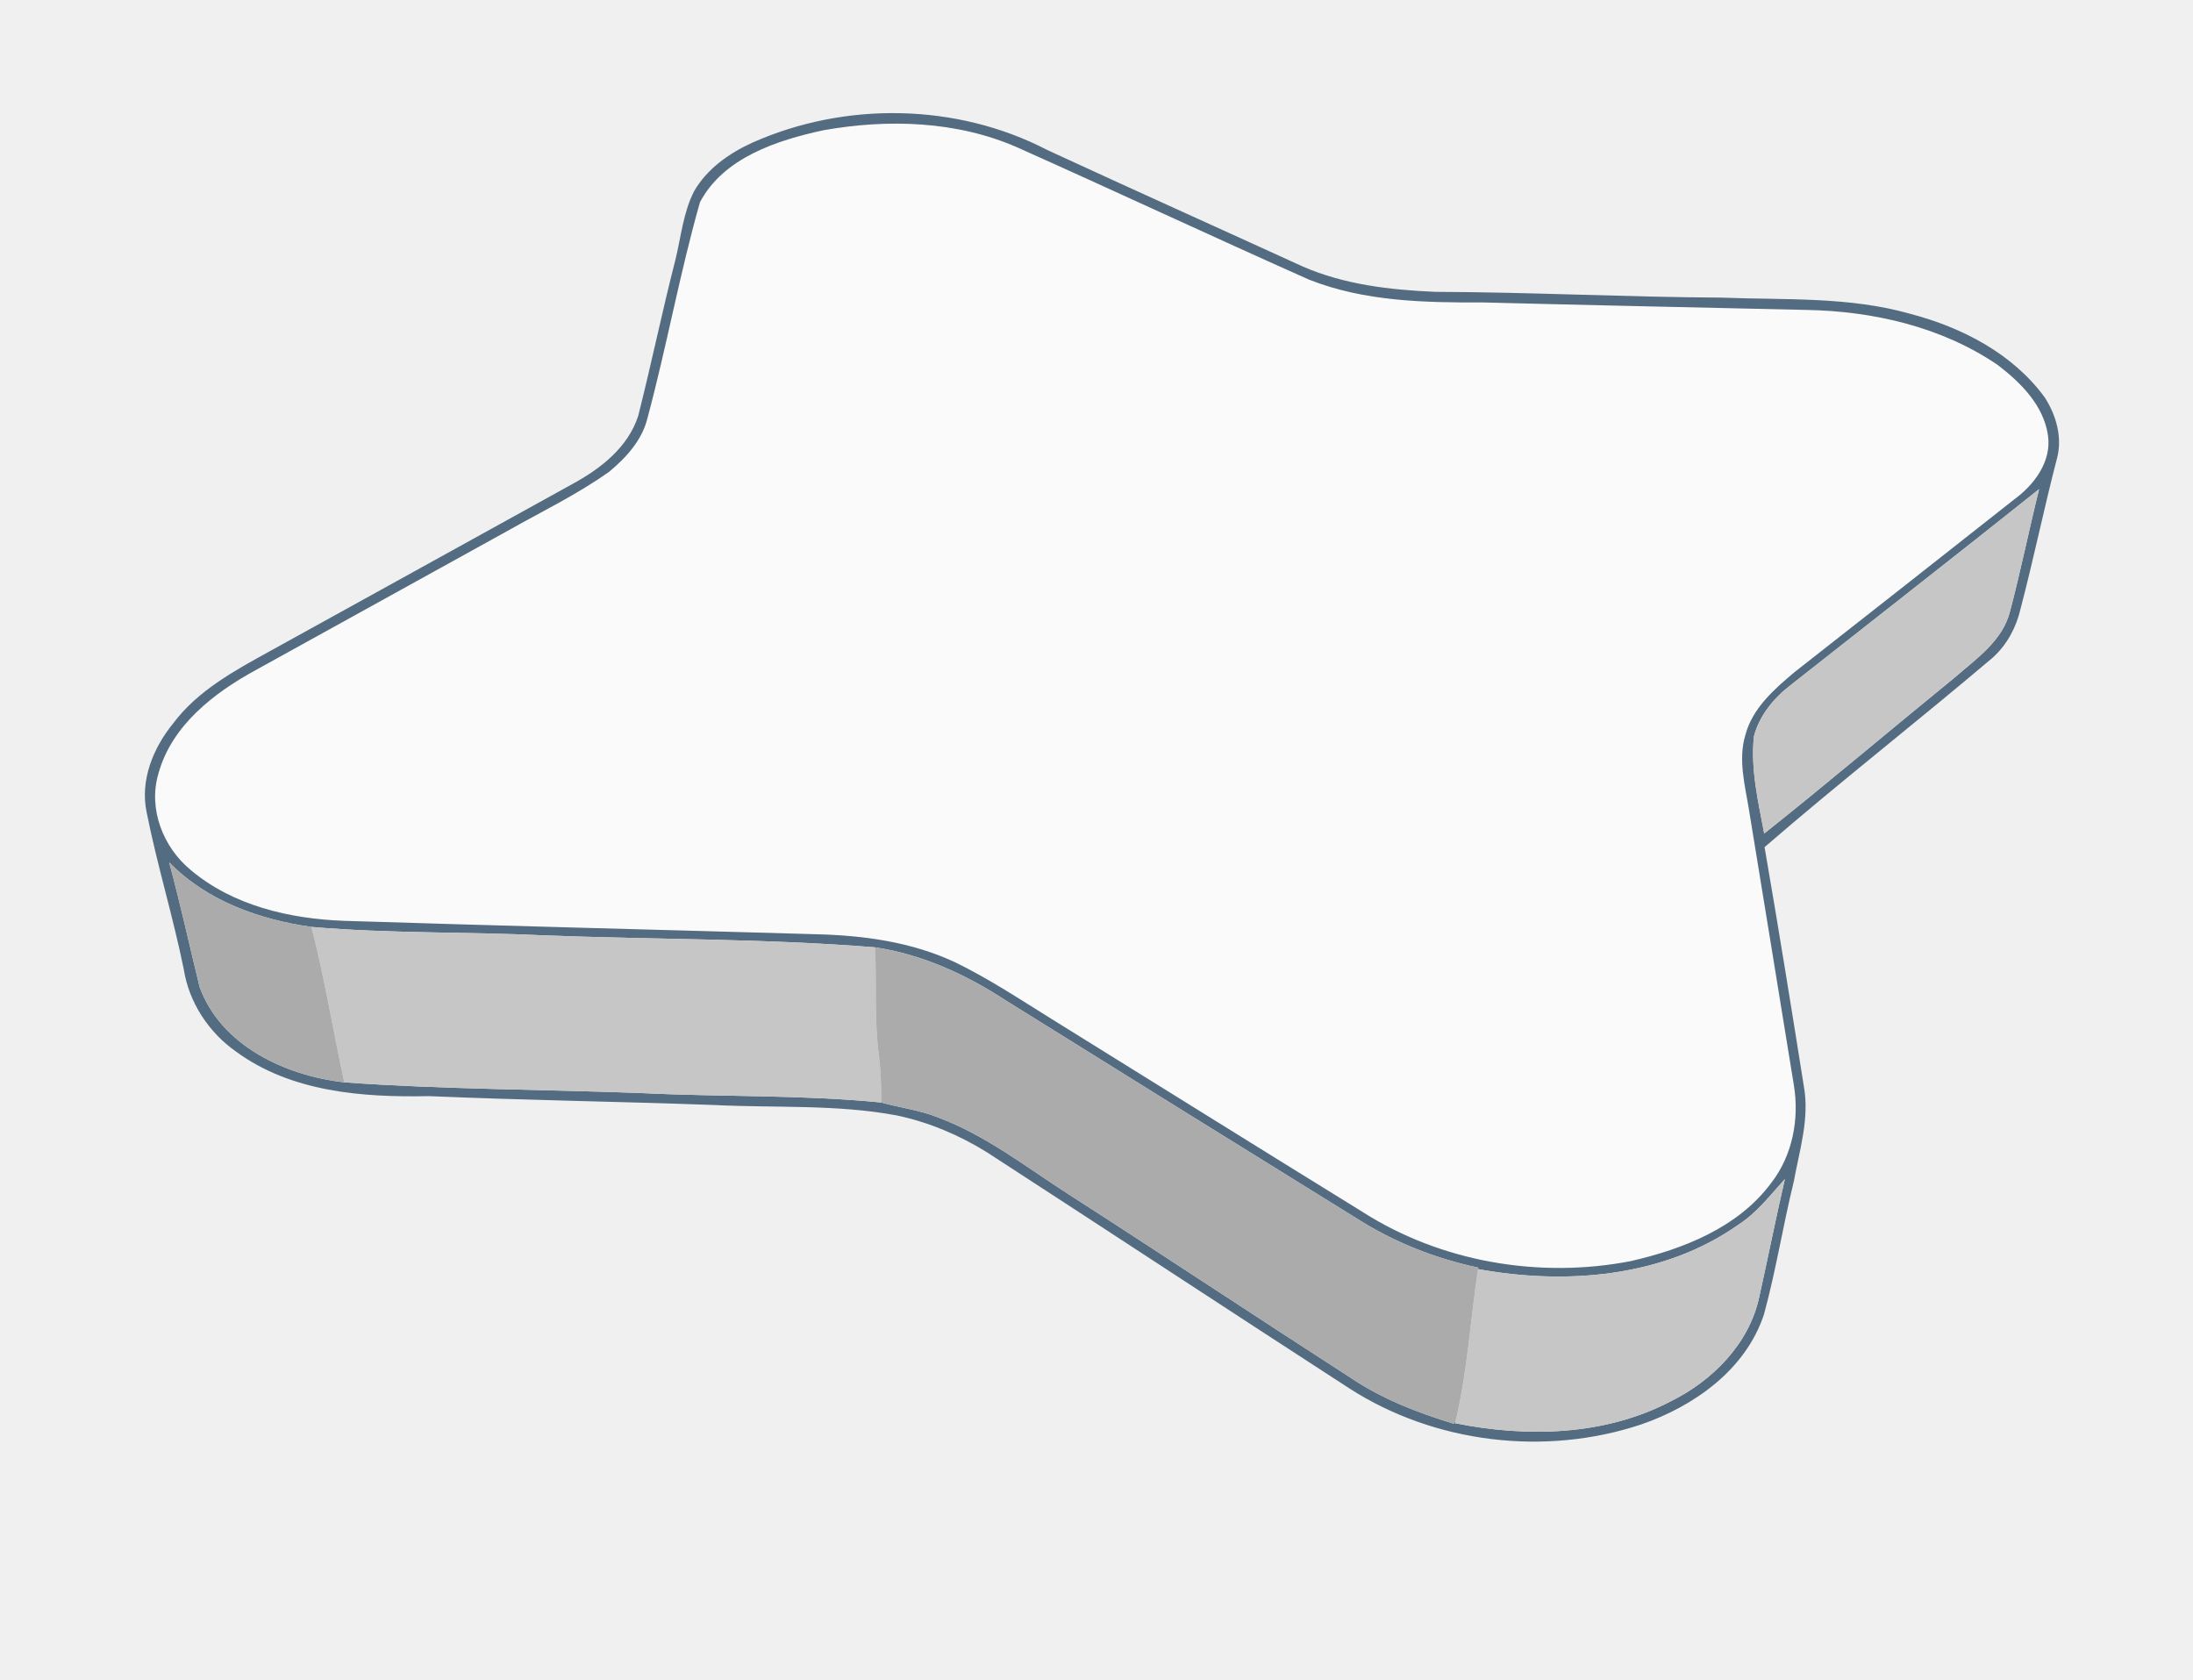
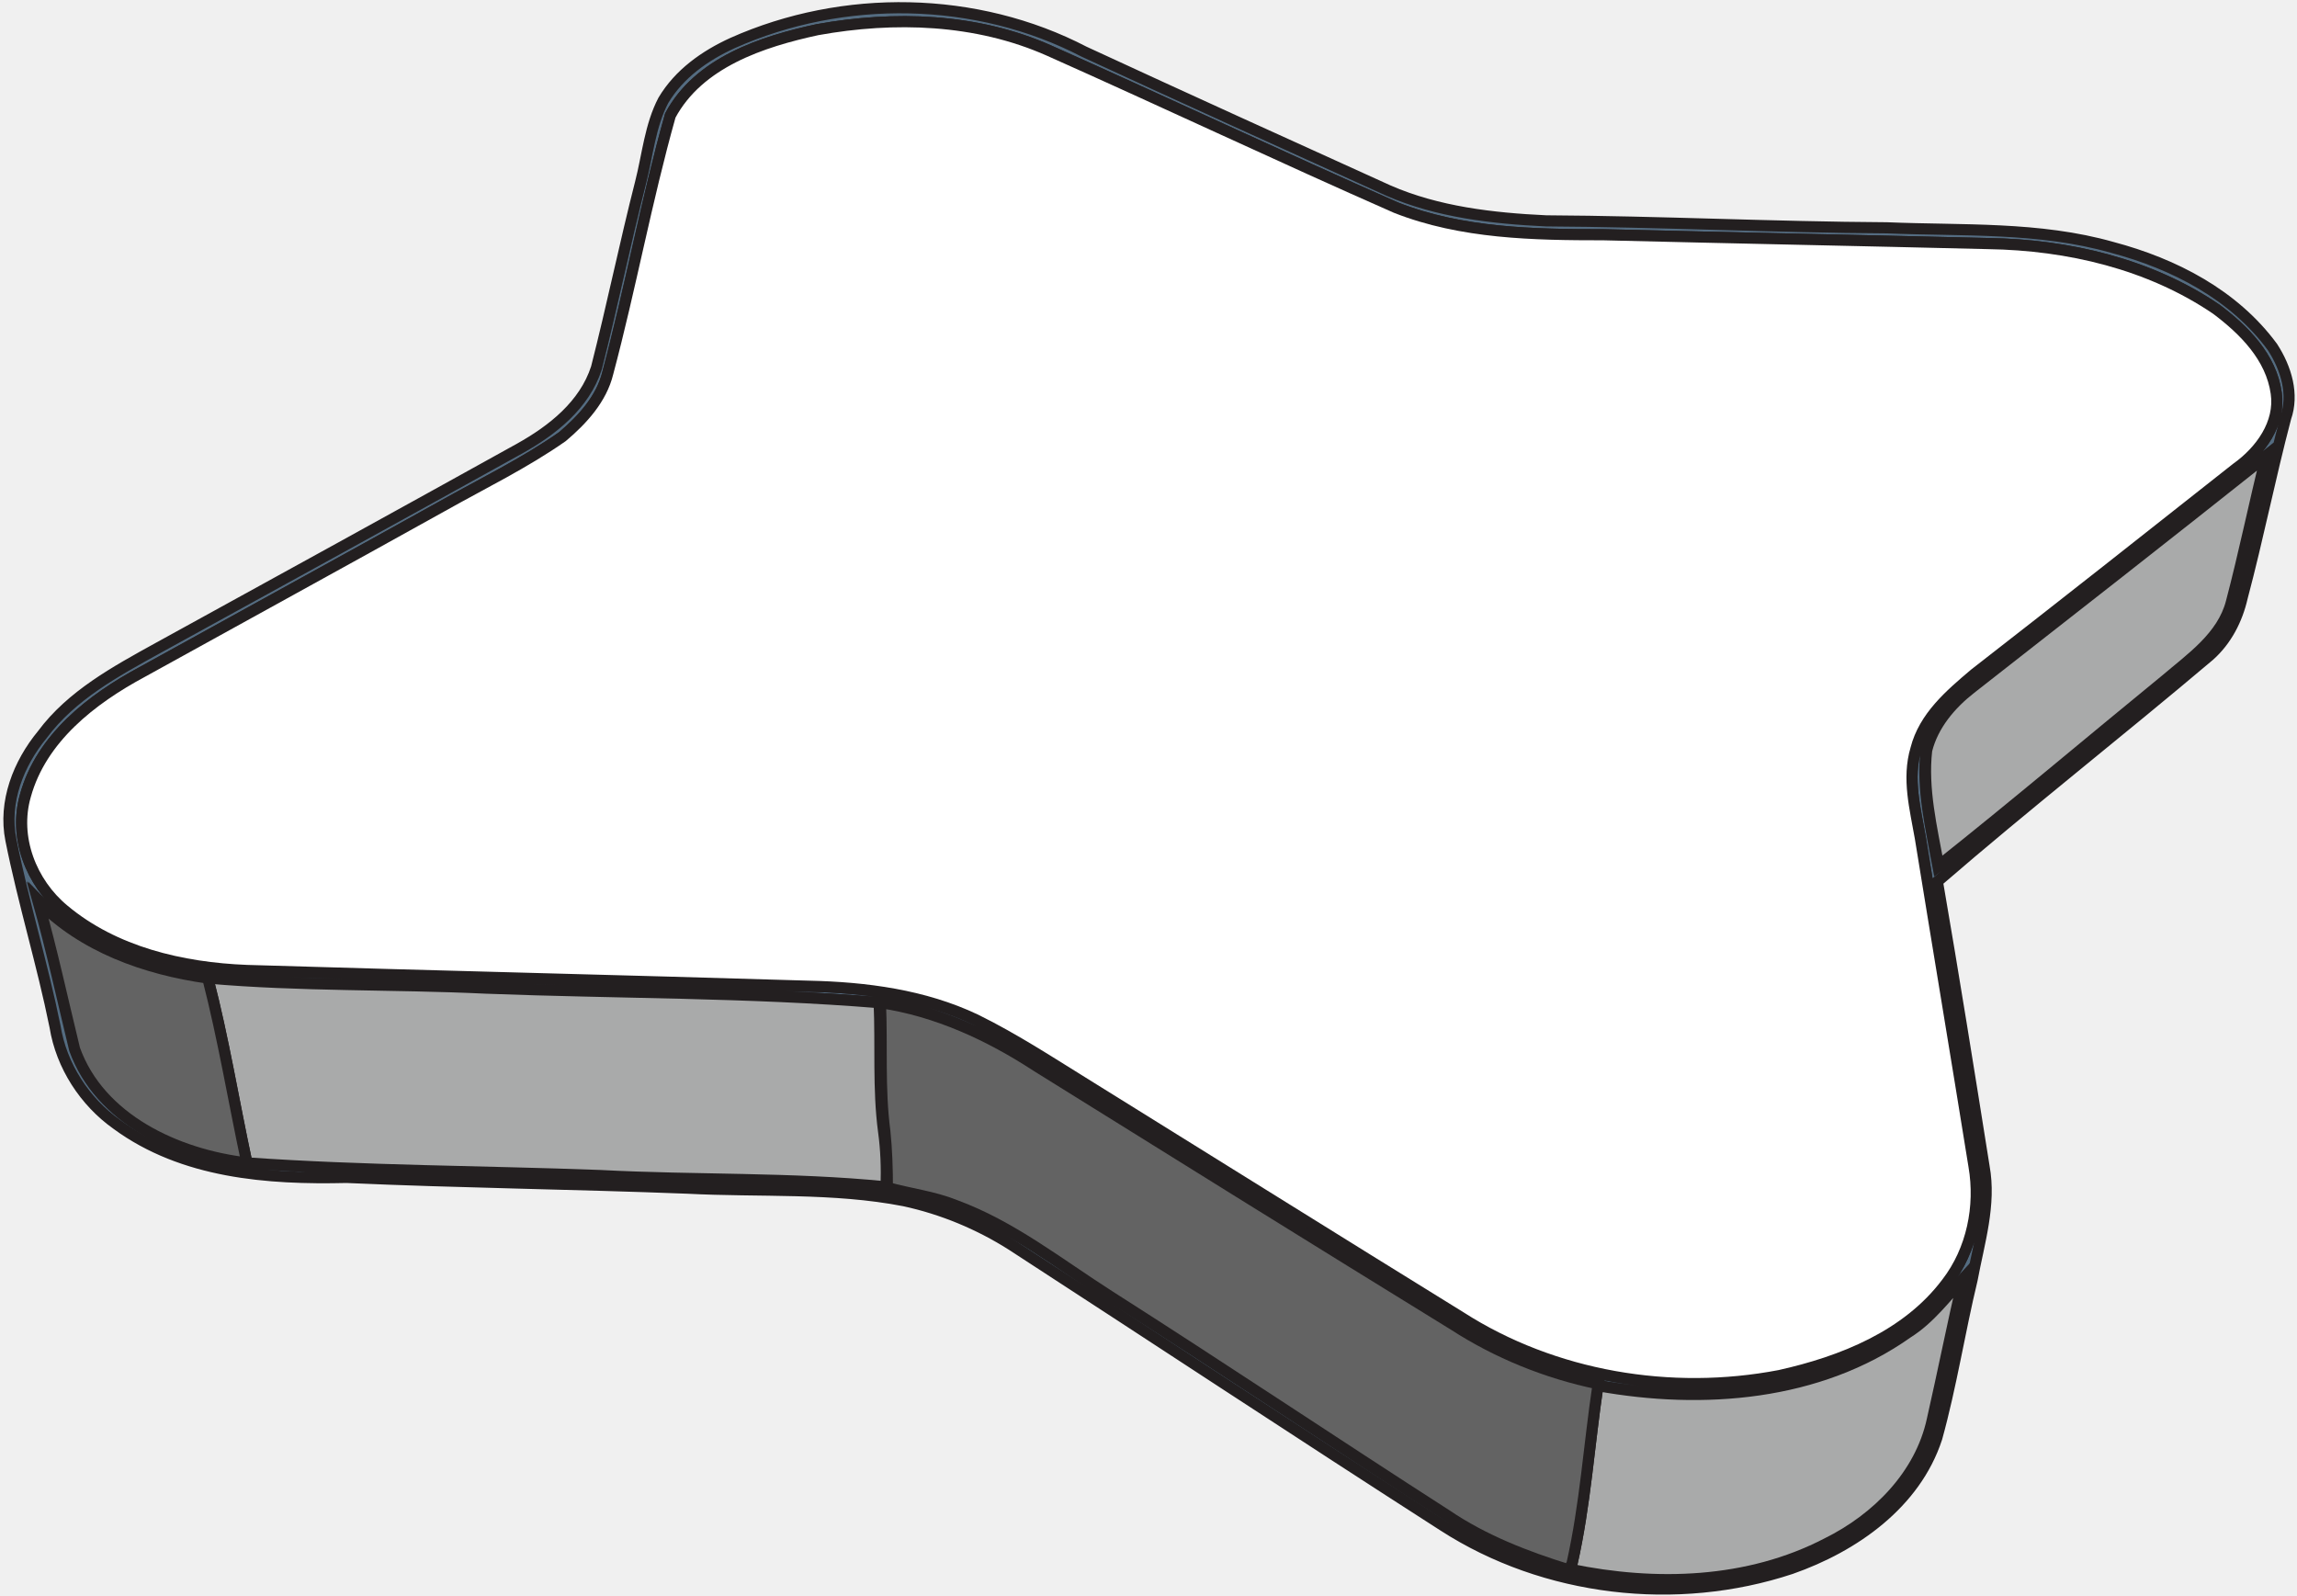
- <svg xmlns="http://www.w3.org/2000/svg" width="414" height="317" viewBox="0 0 414 317" fill="none">
-   <path d="M155.42 24.59C167.61 22.42 180.65 22.8 192.11 27.85C210.5 36.07 228.74 44.6 247.14 52.79C257.58 56.92 268.95 57.13 280.01 57.09C300.34 57.61 320.66 58.04 340.99 58.5C353.62 58.72 366.53 61.69 377.09 68.86C381.45 72.18 385.79 76.49 386.62 82.16C387.35 87.06 384.06 91.49 380.29 94.24C366.47 105.12 352.67 116.01 338.82 126.84C334.94 130.09 330.83 133.69 329.49 138.76C328.1 143.42 329.43 148.24 330.18 152.87C332.99 170.19 335.86 187.51 338.65 204.83C339.71 211.25 338.39 218.15 334.35 223.33C328.08 231.76 317.74 235.79 307.84 238.06C290.61 241.39 272.04 238.24 257.21 228.76C237.64 216.69 218.13 204.51 198.59 192.39C192.6 188.67 186.71 184.76 180.36 181.67C172.14 177.8 162.99 176.56 154 176.35C124.31 175.49 94.62 174.77 64.93 173.82C54.67 173.44 43.96 170.96 35.96 164.19C30.76 159.89 27.95 152.65 29.9 146.05C32.39 136.91 40.45 130.74 48.4 126.42C64.29 117.65 80.18 108.87 96.05 100.08C102.42 96.48 109.05 93.29 115.02 89.03C118.22 86.37 121.22 83.08 122.23 78.93C125.85 65.43 128.32 51.61 132.14 38.17C136.6 29.75 146.67 26.49 155.42 24.59Z" fill="#FAFAFA" />
-   <path d="M142.01 26.94C159.52 19.12 180.62 19.44 197.7 28.31C213.73 35.72 229.84 42.95 245.9 50.29C253.78 53.74 262.44 54.72 270.95 55.09C288.97 55.15 306.97 56.08 324.99 56.18C336.9 56.65 349.07 55.94 360.66 59.25C370.42 61.81 379.96 66.74 386.03 75.04C388.16 78.37 389.37 82.54 388.34 86.47C385.88 95.92 383.92 105.5 381.44 114.94C380.63 118.43 378.88 121.72 376.2 124.13C361.97 136.21 347.23 147.7 333.12 159.91C335.72 174.95 338.15 190.02 340.54 205.09C341.63 211.14 339.71 217.11 338.64 223.02C336.59 231.35 335.27 239.85 333 248.13C329.56 258.54 319.86 265.41 309.87 268.87C291.74 274.93 270.87 272.46 254.77 262.1C231.93 247.32 209.21 232.35 186.38 217.55C181.14 214.28 175.37 211.84 169.33 210.56C157.98 208.43 146.39 209.16 134.92 208.59C116.93 207.93 98.94 207.68 80.97 206.91C68.45 207.17 54.99 206.16 44.54 198.49C39.39 194.88 35.67 189.2 34.69 182.96C32.67 173 29.66 163.28 27.68 153.32C26.42 147.31 28.9 141.22 32.65 136.6C37.31 130.35 44.31 126.58 51 122.89C70.07 112.33 89.18 101.83 108.25 91.26C113.48 88.4 118.61 84.37 120.49 78.47C122.96 68.72 124.99 58.85 127.49 49.1C128.57 44.73 128.97 40.11 131.05 36.06C133.49 31.86 137.65 28.92 142.01 26.94ZM155.42 24.59C146.67 26.49 136.6 29.75 132.14 38.17C128.32 51.61 125.85 65.43 122.23 78.93C121.22 83.08 118.22 86.37 115.02 89.03C109.05 93.29 102.42 96.48 96.05 100.08C80.18 108.87 64.29 117.65 48.4 126.42C40.45 130.74 32.39 136.91 29.9 146.05C27.95 152.65 30.76 159.89 35.96 164.19C43.96 170.96 54.67 173.44 64.93 173.82C94.62 174.77 124.31 175.49 154 176.35C162.99 176.56 172.14 177.8 180.36 181.67C186.71 184.76 192.6 188.67 198.59 192.39C218.13 204.51 237.64 216.69 257.21 228.76C272.04 238.24 290.61 241.39 307.84 238.06C317.74 235.79 328.08 231.76 334.35 223.33C338.39 218.15 339.71 211.25 338.65 204.83C335.86 187.51 332.99 170.19 330.18 152.87C329.43 148.24 328.1 143.42 329.49 138.76C330.83 133.69 334.94 130.09 338.82 126.84C352.67 116.01 366.47 105.12 380.29 94.24C384.06 91.49 387.35 87.06 386.62 82.16C385.79 76.49 381.45 72.18 377.09 68.86C366.53 61.69 353.62 58.72 340.99 58.5C320.66 58.04 300.34 57.61 280.01 57.09C268.95 57.13 257.58 56.92 247.14 52.79C228.74 44.6 210.5 36.07 192.11 27.85C180.65 22.8 167.61 22.42 155.42 24.59ZM338.16 129.23C334.94 131.68 332.14 135.03 331.11 139C330.45 145.18 331.92 151.3 333.05 157.34C345.17 147.7 356.98 137.68 368.99 127.91C373.05 124.36 378.03 121 379.44 115.46C381.47 107.8 383.03 100.02 384.95 92.33C369.43 104.71 353.76 116.93 338.16 129.23ZM31.94 162.79C34.05 170.59 35.77 178.48 37.69 186.32C41.74 197.44 53.92 203.04 65 204.31C83.63 205.64 102.35 205.63 121.02 206.33C136.12 207.08 151.28 206.62 166.34 208.11C169.91 209.1 173.63 209.54 177.08 210.93C186.05 214.27 193.63 220.23 201.6 225.35C219.47 236.83 237.15 248.59 255.01 260.09C260.93 264.09 267.64 266.67 274.45 268.75L274.91 267.76L274.66 268.64C288.19 271.38 302.95 271.04 315.4 264.52C323.27 260.63 330.15 253.73 332.09 244.94C333.74 237.49 335.24 230.01 336.95 222.57C334.19 225.61 331.65 228.96 328.15 231.2C314.05 241.14 295.59 242.58 279.03 239.56L279.06 239.28C270.93 237.56 263.06 234.44 256.05 229.95C234 216.3 211.97 202.62 189.96 188.9C182.46 183.99 174.12 180.15 165.19 178.82C144.49 177.15 123.68 177.37 102.93 176.57C88.23 175.87 73.48 176.24 58.8 174.97C48.94 173.58 39.04 170.05 31.94 162.79Z" fill="#546C81" />
-   <path d="M338.16 129.23C353.76 116.93 369.43 104.71 384.95 92.33C383.03 100.02 381.47 107.8 379.44 115.46C378.03 121 373.05 124.36 368.99 127.91C356.98 137.68 345.17 147.7 333.05 157.34C331.92 151.3 330.45 145.18 331.11 139C332.14 135.03 334.94 131.68 338.16 129.23Z" fill="#C6C6C6" />
-   <path d="M58.8 174.97C73.48 176.24 88.23 175.87 102.93 176.57C123.68 177.37 144.49 177.15 165.19 178.82C165.53 185.61 165.02 192.44 165.91 199.19C166.29 202.15 166.38 205.13 166.34 208.11C151.28 206.62 136.12 207.08 121.02 206.33C102.35 205.63 83.63 205.64 65 204.31C62.86 194.54 61.29 184.66 58.8 174.97Z" fill="#C6C6C6" />
-   <path d="M328.15 231.2C331.65 228.96 334.19 225.61 336.95 222.57C335.24 230.01 333.74 237.49 332.09 244.94C330.15 253.73 323.27 260.63 315.4 264.52C302.95 271.04 288.19 271.38 274.66 268.64L274.91 267.76C277.05 258.5 277.6 248.95 279.03 239.56C295.59 242.58 314.05 241.14 328.15 231.2Z" fill="#C6C6C6" />
-   <path d="M31.94 162.79C39.04 170.05 48.94 173.58 58.8 174.97C61.29 184.66 62.86 194.54 65 204.31C53.92 203.04 41.74 197.44 37.69 186.32C35.77 178.48 34.05 170.59 31.94 162.79Z" fill="#ABABAB" />
-   <path d="M165.19 178.82C174.12 180.15 182.46 183.99 189.96 188.9C211.97 202.62 234 216.3 256.05 229.95C263.06 234.44 270.93 237.56 279.06 239.28L279.03 239.56C277.6 248.95 277.05 258.5 274.91 267.76L274.45 268.75C267.64 266.67 260.93 264.09 255.01 260.09C237.15 248.59 219.47 236.83 201.6 225.35C193.63 220.23 186.05 214.27 177.08 210.93C173.63 209.54 169.91 209.1 166.34 208.11C166.38 205.13 166.29 202.15 165.91 199.19C165.02 192.44 165.53 185.61 165.19 178.82Z" fill="#ABABAB" />
+ <svg xmlns="http://www.w3.org/2000/svg" width="619" height="430" viewBox="0 0 619 430" fill="none">
+   <path d="M612.387 93.524C602.014 79.411 585.859 71.079 569.194 66.659C549.469 61.048 528.723 62.238 508.487 61.388C477.878 61.218 447.27 59.687 416.661 59.517C402.207 58.837 387.413 57.137 374.149 51.356C346.771 38.944 319.393 26.531 292.186 13.949C263.107 -1.184 227.227 -1.694 197.469 11.569C189.986 14.969 183.015 19.9 178.763 27.041C175.192 33.843 174.512 41.834 172.642 49.145C168.39 65.809 164.989 82.472 160.738 99.135C157.507 109.167 148.835 115.968 139.992 120.899C107.513 138.922 75.034 156.775 42.555 174.629C31.161 180.92 19.258 187.381 11.436 197.923C4.974 205.745 0.893 216.116 2.933 226.318C6.334 243.322 11.436 259.815 14.837 276.648C16.537 287.19 22.829 296.881 31.502 303.003C49.357 316.095 72.143 317.795 93.399 317.285C124.008 318.645 154.616 318.986 185.225 320.176C204.781 321.196 224.506 319.836 243.722 323.576C253.925 325.787 263.787 329.868 272.63 335.479C311.401 360.643 350.002 386.148 388.943 411.143C416.321 428.826 451.861 432.907 482.64 422.705C499.645 416.754 516.139 405.191 521.921 387.508C525.832 373.396 528.043 358.943 531.443 344.83C533.314 334.798 536.545 324.597 534.674 314.395C530.593 288.72 526.512 263.215 522.091 237.54C546.068 216.797 571.065 197.243 595.382 176.669C599.973 172.588 602.864 166.977 604.224 161.026C608.475 145.043 611.706 128.72 615.958 112.567C618.168 106.276 616.128 99.305 612.387 93.524ZM520.73 382.407C517.5 397.37 505.766 409.102 492.332 415.733C471.076 426.786 446.079 427.466 423.123 422.705L423.633 421.174L422.783 422.875C411.219 419.304 399.826 414.883 389.793 408.082C359.355 388.528 329.426 368.465 298.987 349.081C285.384 340.41 272.63 330.208 257.326 324.597C251.374 322.216 245.082 321.536 239.13 319.836C213.453 317.285 187.776 318.135 162.099 316.775C130.3 315.585 98.501 315.585 66.871 313.374C47.996 311.164 27.25 301.642 20.448 282.769C17.217 269.506 14.327 256.074 10.585 242.811C22.659 255.224 39.494 261.175 56.328 263.555C81.326 265.766 106.323 265.086 131.32 266.276C166.69 267.636 202.06 267.296 237.26 270.186C252.394 272.397 266.678 279.028 279.432 287.36C316.843 310.654 354.253 333.948 391.834 357.073C403.737 364.724 417.171 369.995 430.945 372.886V373.396C459.173 378.497 490.462 376.116 514.439 359.113C520.39 355.372 524.642 349.591 529.403 344.49C526.002 357.073 523.451 369.825 520.73 382.407ZM601.163 162.386C598.783 171.738 590.28 177.519 583.308 183.47C562.902 200.133 542.837 217.137 522.261 233.46C520.39 223.258 517.84 212.716 519.03 202.344C520.73 195.543 525.492 189.932 530.933 185.681C557.461 164.767 584.159 144.023 610.516 122.939C607.285 136.032 604.734 149.294 601.163 162.386ZM602.694 126.17C579.227 144.703 555.76 163.237 532.124 181.6C525.492 187.211 518.52 193.162 516.309 201.834C513.929 209.825 516.139 217.987 517.5 225.808C522.261 255.224 527.192 284.639 531.954 314.225C533.824 325.107 531.443 336.839 524.642 345.68C513.929 359.963 496.414 366.934 479.579 370.675C450.33 376.286 418.701 371.015 393.534 354.862C360.205 334.288 327.045 313.545 293.886 292.971C283.683 286.68 273.65 280.048 262.937 274.777C248.993 268.146 233.349 266.106 218.044 265.766C167.54 264.235 117.036 263.045 66.531 261.515C49.016 260.835 30.821 256.584 17.217 245.192C8.375 237.88 3.614 225.638 6.844 214.416C11.096 198.943 24.7 188.401 38.303 181.09C65.341 166.127 92.379 151.334 119.246 136.372C130.129 130.251 141.353 124.809 151.556 117.668C156.997 113.077 162.099 107.466 163.799 100.495C169.921 77.541 174.172 54.076 180.634 31.122C188.286 16.84 205.291 11.228 220.255 7.998C241.001 4.257 263.107 4.937 282.663 13.609C313.952 27.552 344.901 42.174 376.189 55.947C393.874 62.918 413.26 63.258 432.135 63.258C466.655 64.108 501.175 64.788 535.865 65.638C557.291 65.979 579.227 71.079 597.252 83.322C604.734 88.933 612.046 96.244 613.407 105.936C614.597 114.098 609.156 121.579 602.694 126.17Z" fill="#546C81" stroke="#231F20" stroke-width="3" stroke-miterlimit="10" />
+   <path d="M602.694 126.17C579.227 144.703 555.76 163.237 532.124 181.6C525.492 187.211 518.52 193.162 516.309 201.834C513.928 209.825 516.139 217.987 517.5 225.808C522.261 255.224 527.192 284.639 531.954 314.225C533.824 325.107 531.443 336.839 524.641 345.681C513.928 359.963 496.413 366.934 479.579 370.675C450.33 376.286 418.701 371.015 393.534 354.862C360.205 334.288 327.045 313.545 293.886 292.971C283.683 286.68 273.65 280.048 262.937 274.777C248.993 268.146 233.349 266.106 218.044 265.766C167.54 264.235 117.036 263.045 66.531 261.515C49.016 260.835 30.821 256.584 17.217 245.192C8.375 237.881 3.614 225.638 6.844 214.416C11.096 198.943 24.7 188.401 38.303 181.09C65.341 166.127 92.379 151.334 119.246 136.372C130.129 130.251 141.353 124.81 151.556 117.668C156.997 113.077 162.099 107.466 163.799 100.495C169.921 77.541 174.172 54.076 180.634 31.122C188.286 16.84 205.291 11.229 220.255 7.998C241.001 4.257 263.107 4.937 282.663 13.609C313.952 27.552 344.9 42.174 376.189 55.947C393.874 62.918 413.26 63.258 432.135 63.258C466.655 64.108 501.175 64.788 535.865 65.639C557.291 65.979 579.227 71.08 597.252 83.322C604.734 88.933 612.046 96.244 613.407 105.936C614.597 114.098 609.156 121.579 602.694 126.17Z" fill="white" stroke="#231F20" stroke-width="3" stroke-miterlimit="10" />
+   <path d="M610.686 122.939C607.455 136.032 604.734 149.294 601.333 162.217C598.953 171.568 590.45 177.349 583.478 183.3C563.073 199.964 543.007 216.967 522.431 233.29C520.56 223.088 518.01 212.546 519.2 202.174C520.901 195.373 525.662 189.762 531.103 185.511C557.631 164.767 584.159 144.023 610.686 122.939Z" fill="#A9AAAA" stroke="#231F20" stroke-width="3" stroke-miterlimit="10" />
+   <path d="M238.79 319.836C213.113 317.285 187.436 318.135 161.758 316.775C129.959 315.585 98.16 315.585 66.531 313.375C62.96 296.711 60.24 279.878 55.989 263.555C80.986 265.766 105.983 265.086 130.98 266.276C166.35 267.636 201.72 267.296 236.92 270.187C237.43 281.749 236.58 293.311 238.11 304.873C238.79 309.804 238.96 314.735 238.79 319.836Z" fill="#A9AAAA" stroke="#231F20" stroke-width="3" stroke-miterlimit="10" />
+   <path d="M529.063 344.49C526.172 357.073 523.621 369.825 520.73 382.577C517.5 397.54 505.766 409.272 492.332 415.904C471.076 426.956 446.079 427.636 423.123 422.875L423.633 421.345C427.204 405.532 428.224 389.379 430.605 373.396C458.833 378.497 490.122 376.116 514.099 359.113C520.05 355.372 524.301 349.591 529.063 344.49Z" fill="#A9AAAA" stroke="#231F20" stroke-width="3" stroke-miterlimit="10" />
+   <path d="M66.531 313.375C47.656 311.164 26.91 301.642 20.108 282.769C16.877 269.506 13.986 256.074 10.245 242.811C22.319 255.224 39.154 261.175 55.989 263.555C60.24 280.048 62.961 296.711 66.531 313.375Z" fill="#636363" stroke="#231F20" stroke-width="3" stroke-miterlimit="10" />
+   <path d="M430.605 372.886V373.396C428.224 389.379 427.204 405.532 423.633 421.345L422.783 423.045C411.219 419.474 399.826 415.053 389.793 408.252C359.355 388.699 329.426 368.635 298.988 349.251C285.384 340.58 272.63 330.378 257.326 324.767C251.374 322.386 245.082 321.706 239.131 320.006C239.131 314.905 238.96 309.804 238.45 304.873C236.92 293.311 237.77 281.749 237.26 270.187C252.394 272.397 266.678 279.028 279.432 287.36C316.843 310.654 354.253 333.948 391.834 357.073C403.397 364.554 416.661 369.995 430.605 372.886Z" fill="#636363" stroke="#231F20" stroke-width="3" stroke-miterlimit="10" />
</svg>
